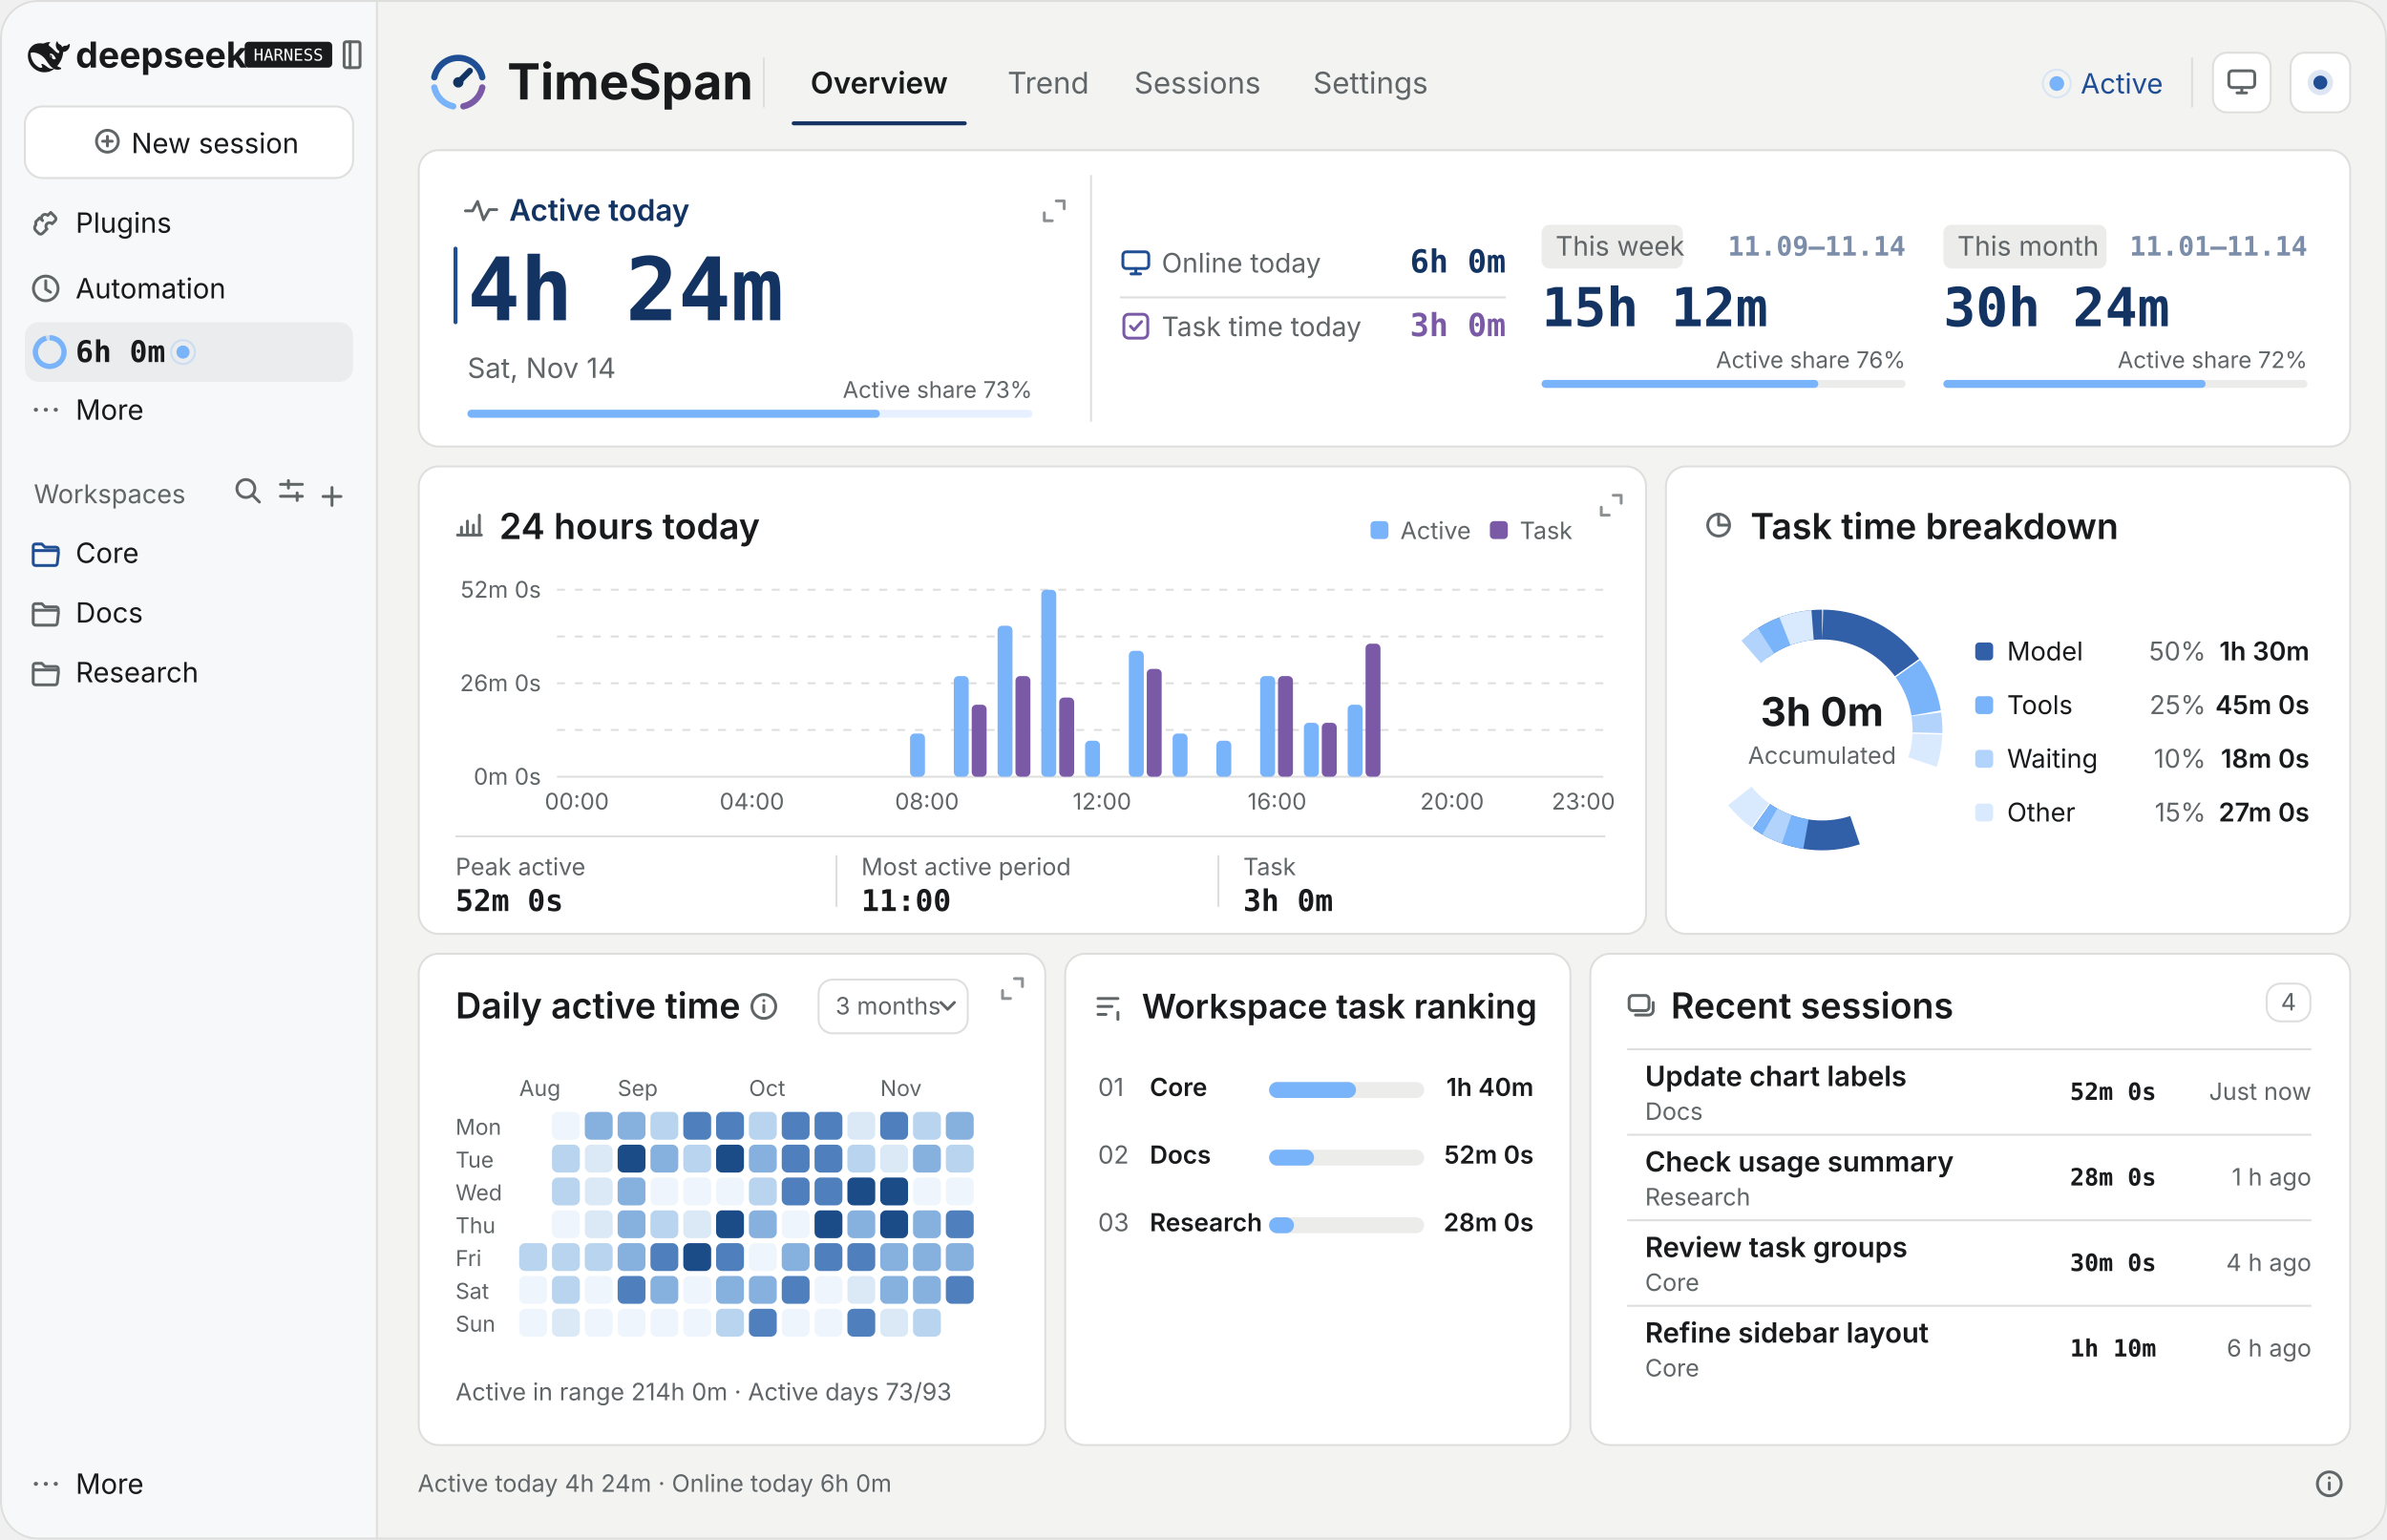
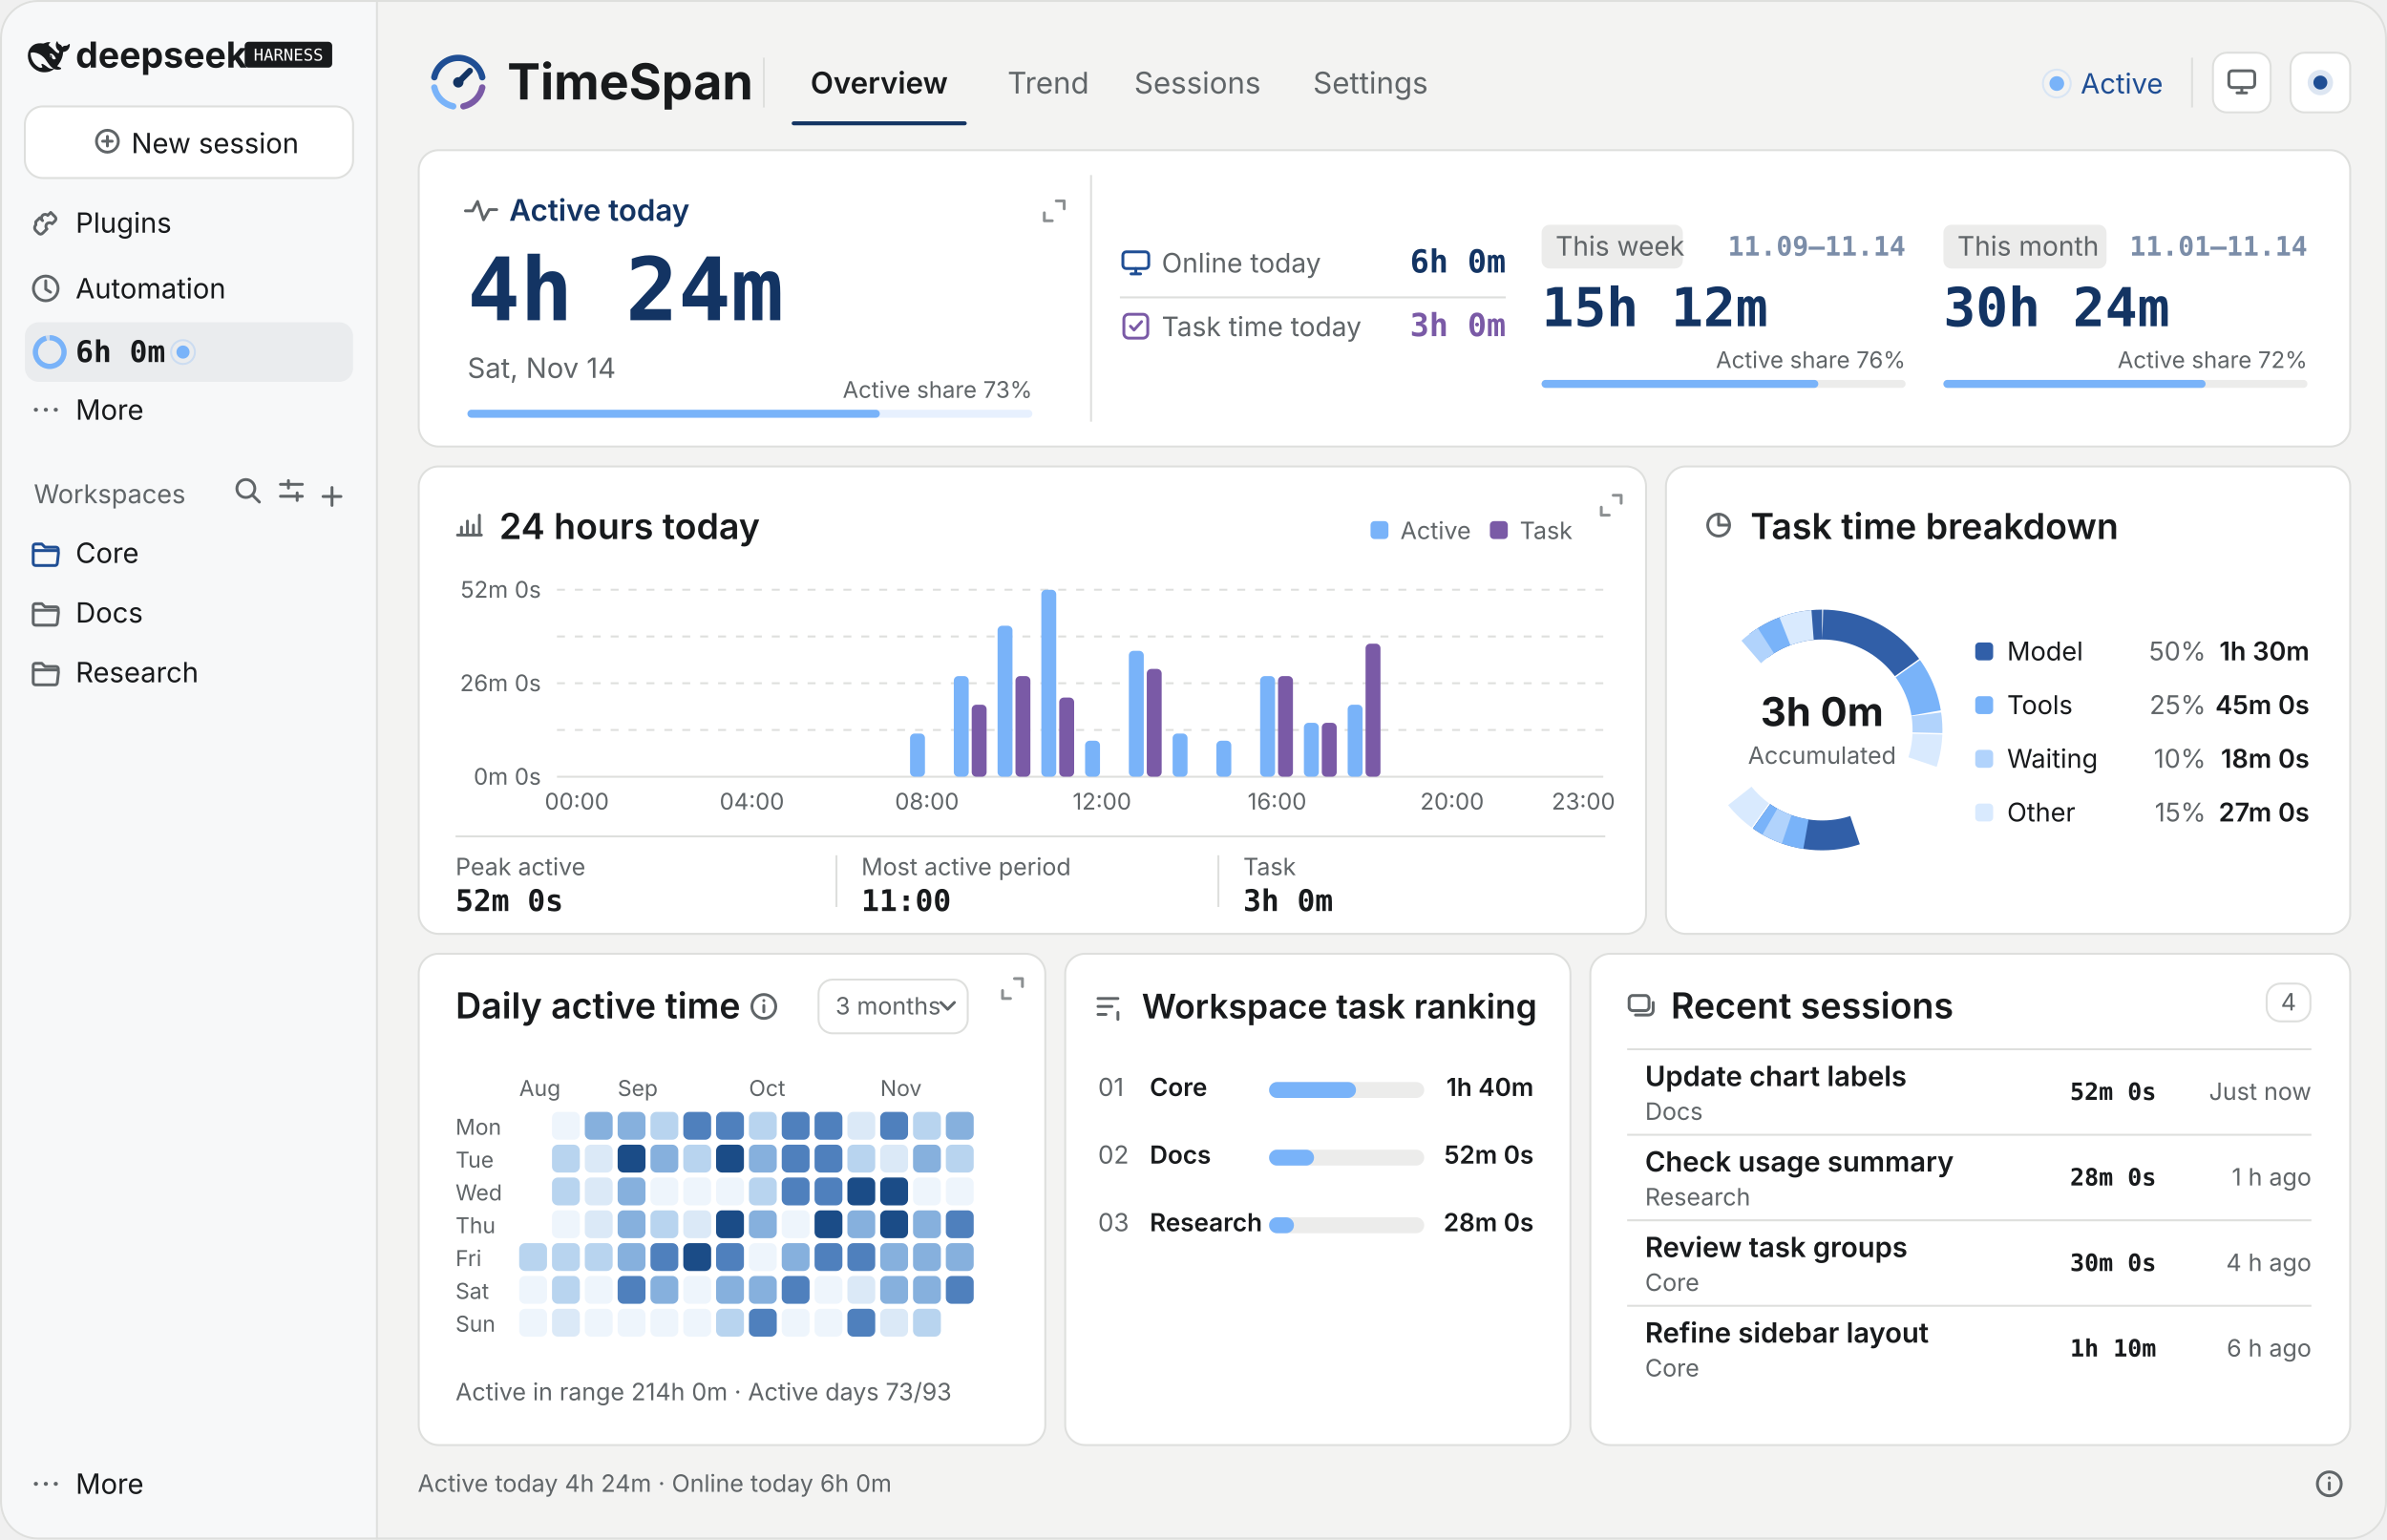
<svg xmlns="http://www.w3.org/2000/svg" xmlns:xlink="http://www.w3.org/1999/xlink" xml:lang="en" width="1200" height="774" viewBox="0 0 1200 774" role="img" aria-labelledby="dash-title dash-desc">
  <defs>
    <style>
      text { font-family: -apple-system, BlinkMacSystemFont, 'Segoe UI', 'PingFang SC', 'Microsoft YaHei', sans-serif; fill: #181a1c; }
      .mono { font-family: ui-monospace, 'Cascadia Mono', Consolas, 'SFMono-Regular', Menlo, monospace; }
      .heading { font-size: 18px; font-weight: 600; }
      .muted { fill: #606568; }
      .signal { fill: #1f4e94; }
      .signal-deep { fill: #133463; }
      .task { fill: #7a5aa6; }
      .card { fill: #fff; stroke: #dedfdd; }
      .rule { fill: none; stroke: #dedfdd; }
      .glyph { fill: none; stroke: #606568; stroke-width: 1.45; stroke-linecap: round; stroke-linejoin: round; }
    </style>
    <g id="timespan-rings" fill="none" stroke-width="2.2" stroke-linecap="round">
      <path d="M3.69 10.23A8.5 8.5 0 0 1 20.31 10.23" stroke="#1f4e94" />
      <path d="M20.31 13.77A8.5 8.5 0 0 1 13.77 20.31" stroke="#7a5aa6" />
      <path d="M10.23 20.31A8.5 8.5 0 0 1 3.69 13.77" stroke="#79b3f9" />
    </g>
    <g id="monitor" stroke-linejoin="round" stroke-linecap="round">
      <rect x="1.5" y="2.6" width="13" height="8.4" rx="1.7" />
      <path d="M8 11v2.7m-2.4 0h4.8" />
    </g>
    <path id="compare-detail" d="M3 9v4h4m2-10h4v4" />
    <g id="info">
      <circle cx="8" cy="8" r="6" />
      <path d="M8 7.5v3.2M8 5v.1" />
    </g>
    <g id="folder">
      <path d="M1.7 5V3.6c0-.6.5-1.1 1.1-1.1H6l1.6 1.6h5.6c.6 0 1.1.5 1.1 1.1v1.2M1.7 5.8h11.7c.6 0 1.1.5 1 1.1l-.6 5.4c-.1.6-.5 1-1.1 1H2.9c-.7 0-1.2-.5-1.2-1.2V5.8Z" />
    </g>
    <clipPath id="window-outline">
      <rect width="1200" height="774" rx="19" />
    </clipPath>
  </defs>
  <g clip-path="url(#window-outline)">
    <rect width="1200" height="774" fill="#f3f3f2" />
    <g id="host-sidebar">
      <rect width="190" height="774" fill="#f7f8f9" />
      <path d="M189.5 0v774" class="rule" />
      <g transform="translate(14 18) scale(.88)">
        <path d="M23.748 4.651c-.254-.124-.364.113-.512.233-.051.04-.094.09-.137.137-.372.397-.806.657-1.373.626-.829-.046-1.537.214-2.163.848-.133-.782-.575-1.248-1.247-1.548-.352-.155-.708-.311-.955-.65-.172-.24-.219-.509-.305-.774-.055-.16-.11-.323-.293-.35-.2-.031-.278.136-.356.276-.313.572-.434 1.202-.422 1.84.027 1.436.633 2.58 1.838 3.393.137.094.172.187.129.323-.082.28-.18.553-.266.833-.055.179-.137.218-.328.14a5.5 5.5 0 0 1-1.737-1.179c-.857-.828-1.631-1.743-2.597-2.46a12 12 0 0 0-.689-.47c-.985-.957.13-1.743.387-1.836.27-.098.094-.433-.778-.428-.872.003-1.67.295-2.687.685a3 3 0 0 1-.465.136 9.6 9.6 0 0 0-2.883-.101c-1.885.21-3.39 1.1-4.497 2.622C.082 8.776-.231 10.854.152 13.02c.403 2.284 1.568 4.175 3.36 5.653 1.857 1.533 3.997 2.284 6.438 2.14 1.482-.085 3.132-.284 4.994-1.86.47.234.962.328 1.78.398.629.058 1.235-.031 1.705-.129.735-.155.684-.836.418-.961-2.155-1.004-1.682-.595-2.112-.926 1.095-1.295 2.768-3.598 3.284-6.733.05-.346.115-.834.108-1.114-.004-.171.035-.238.23-.257a4.2 4.2 0 0 0 1.545-.475c1.397-.763 1.96-2.016 2.093-3.517.02-.23-.004-.467-.247-.588M11.58 18.168c-2.088-1.642-3.101-2.183-3.52-2.16-.39.024-.32.472-.234.763.09.288.207.487.371.74.114.167.192.416-.113.603-.673.416-1.842-.14-1.897-.168-1.361-.801-2.5-1.86-3.301-3.306-.775-1.393-1.225-2.888-1.299-4.482-.02-.385.094-.522.477-.592a4.7 4.7 0 0 1 1.53-.038c2.131.311 3.946 1.264 5.467 2.774.868.86 1.525 1.887 2.202 2.89.72 1.066 1.494 2.082 2.48 2.915.348.291.626.513.892.677-.802.09-2.14.109-3.055-.615zm1.001-6.44a.306.306 0 0 1 .415-.287.3.3 0 0 1 .113.074.3.3 0 0 1 .086.214c0 .17-.136.307-.308.307a.303.303 0 0 1-.306-.307m3.11 1.596c-.2.081-.4.151-.591.16a1.25 1.25 0 0 1-.798-.254c-.274-.23-.47-.358-.551-.758a1.7 1.7 0 0 1 .015-.588c.07-.327-.007-.537-.238-.727-.188-.156-.426-.199-.689-.199a.6.6 0 0 1-.254-.078.253.253 0 0 1-.114-.358 1 1 0 0 1 .192-.21c.356-.202.767-.136 1.146.016.352.144.618.408 1.001.782.392.451.462.576.685.915.176.264.336.536.446.848.066.194-.02.353-.25.45" fill="#181a1c" />
      </g>
      <text x="38" y="34" font-size="18" font-weight="650">deepseek</text>
      <rect x="123" y="21" width="44" height="13" rx="2" fill="#181a1c" />
      <text x="145" y="30.5" text-anchor="middle" class="mono" font-size="8.3" style="fill:#fff">HARNESS</text>
-       <g class="glyph" transform="translate(173 21)">
-         <rect x="0" y="0" width="8" height="13" rx="1" />
-         <path d="M3 0v13" />
-       </g>
      <rect x="12.5" y="53.5" width="165" height="36" rx="9" class="card" />
      <g class="glyph" transform="translate(46 63)">
        <circle cx="8" cy="8" r="5.5" />
        <path d="M5.6 8h4.8M8 5.6v4.8" />
      </g>
      <text x="66" y="77" font-size="14">New session</text>
      <g class="glyph">
        <path d="M18 111.5l2-2 1.4 1.4a1.8 1.8 0 1 1 2.6-2.6l1.5-1.5 2.1 2.1c.7.7.7 1.5 0 2.2l-1.4 1.4a1.8 1.8 0 1 0-2.6 2.6l-2.1 2.1c-.7.7-1.5.7-2.2 0l-1.3-1.3a2 2 0 0 1 0-2.8Z" />
        <circle cx="23" cy="145" r="6.2" />
        <path d="M23 141.2v4.2l2.4 1.5" />
      </g>
      <text x="38" y="117" font-size="14">Plugins</text>
      <text x="38" y="150" font-size="14">Automation</text>
      <rect x="12.5" y="162" width="165" height="30" rx="7" fill="#eaecee" />
      <g transform="rotate(-90 25 177)" fill="none" stroke-width="2.6">
        <circle cx="25" cy="177" r="7.2" stroke="#ccdaec" />
        <circle cx="25" cy="177" r="7.2" pathLength="100" stroke="#79b3f9" stroke-dasharray="43.38 56.62" />
        <circle cx="25" cy="177" r="7.2" pathLength="100" stroke="#1f4e94" stroke-dasharray="31.44 68.56" stroke-dashoffset="-45.48" />
        <circle cx="25" cy="177" r="7.2" pathLength="100" stroke="#7a5aa6" stroke-dasharray="20.99 79.01" stroke-dashoffset="-78.31" />
      </g>
      <text x="38" y="182" class="mono" font-size="15" font-weight="700">6h 0m</text>
      <circle cx="92" cy="177" r="6" fill="none" stroke="#79b3f9" opacity=".27" />
      <circle cx="92" cy="177" r="3.3" fill="#79b3f9" />
      <path d="M18 206h.1m4.9 0h.1m4.9 0h.1" class="glyph" style="stroke-width:2" />
      <text x="38" y="211" font-size="14">More</text>
      <text x="17" y="253" font-size="13" class="muted">Workspaces</text>
      <g class="glyph" transform="translate(118 240)">
        <circle cx="5.6" cy="5.6" r="4.5" />
        <path d="M8.9 8.9l3.5 3.5M23 3.5h11m-11 6h11m-7-7.9v3.8m4.4 2.4v3.8m13-2h9m-4.5-4.5v9" />
      </g>
      <use xlink:href="#folder" x="15" y="271" class="glyph" style="stroke:#1f4e94" />
      <use xlink:href="#folder" x="15" y="301" class="glyph" />
      <use xlink:href="#folder" x="15" y="331" class="glyph" />
      <g font-size="14">
        <text x="38" y="283">Core</text>
        <text x="38" y="313">Docs</text>
        <text x="38" y="343">Research</text>
      </g>
      <path d="M18 746h.1m4.9 0h.1m4.9 0h.1" class="glyph" style="stroke-width:2" />
      <text x="38" y="751" font-size="14">More</text>
    </g>
    <g id="page-header">
      <g transform="translate(213 24) scale(1.45)">
        <use xlink:href="#timespan-rings" />
        <path d="M12 12l4-4" fill="none" stroke="#133463" stroke-width="2.1" stroke-linecap="round" />
        <circle cx="12" cy="12" r="1.8" fill="#133463" />
      </g>
      <text x="255" y="50" font-size="25" font-weight="700">TimeSpan</text>
      <path d="M384 29v25m718-25v25" class="rule" />
      <g font-size="15" text-anchor="middle">
        <text x="442" y="47" font-weight="600">Overview</text>
        <text x="527" y="47" class="muted">Trend</text>
        <text x="602" y="47" class="muted">Sessions</text>
        <text x="689" y="47" class="muted">Settings</text>
      </g>
      <rect x="398" y="61" width="88" height="2" rx="1" fill="#133463" />
      <circle cx="1034" cy="42" r="7" fill="none" stroke="#79b3f9" opacity=".22" />
      <circle cx="1034" cy="42" r="3.7" fill="#79b3f9" />
      <text x="1046" y="47" font-size="14" class="signal">Active</text>
      <rect x="1112.5" y="26.5" width="29" height="30" rx="7" class="card" />
      <use xlink:href="#monitor" x="1119" y="33" class="glyph" />
      <rect x="1151.5" y="26.5" width="30" height="30" rx="7" class="card" />
      <circle cx="1166.5" cy="41.5" r="6.4" fill="#dde6f2" />
      <circle cx="1166.5" cy="41.5" r="3.5" fill="#1f4e94" />
    </g>
    <g id="overview-metrics">
      <rect x="210.5" y="75.5" width="971" height="149" rx="10" class="card" />
      <path d="M548.5 88v124M563 149.5h194" class="rule" />
      <path d="M234 106h3.6l2.5-4.7 3 9.2 2.8-5.1h3.8" class="glyph" />
      <text x="256" y="111" font-size="15" font-weight="600" class="signal-deep">Active today</text>
      <use xlink:href="#compare-detail" x="522" y="98" class="glyph" opacity=".72" />
-       <rect x="228" y="124" width="2" height="39" rx="1" fill="#1f4e94" />
      <text x="235" y="161" class="mono signal-deep" font-size="44" font-weight="700">4h 24m</text>
      <text x="235" y="190" font-size="14" class="muted">Sat, Nov 14</text>
      <text x="519" y="200" font-size="11.5" text-anchor="end" class="muted">Active share 73%</text>
      <rect x="235" y="206" width="284" height="4" rx="2" fill="#e7f0fe" />
      <rect x="235" y="206" width="207.3" height="4" rx="2" fill="#79b3f9" />
      <use xlink:href="#monitor" x="563" y="124" class="glyph" style="stroke:#1f4e94" />
      <text x="584" y="137" font-size="13.5" class="muted">Online today</text>
      <text x="757" y="137" font-size="16" font-weight="700" text-anchor="end" class="mono signal-deep">6h 0m</text>
      <g transform="translate(563 156)" class="glyph" style="stroke:#7a5aa6">
        <rect x="2" y="2" width="12" height="12" rx="2.4" />
        <path d="m5.3 8 1.8 1.9 3.8-4.2" />
      </g>
      <text x="584" y="169" font-size="13.5" class="muted">Task time today</text>
      <text x="757" y="169" font-size="16" font-weight="700" text-anchor="end" class="mono task">3h 0m</text>
      <g font-size="13.5">
        <rect x="775" y="113" width="71" height="22" rx="4" fill="#ececeb" />
        <text x="782" y="128.5" class="muted">This week</text>
        <text x="958" y="128.5" font-weight="700" text-anchor="end" class="mono" style="fill:#7b8da8">11.09–11.14</text>
        <text x="775" y="164" font-size="27" font-weight="700" class="mono signal-deep">15h 12m</text>
        <text x="958" y="185" font-size="11.5" text-anchor="end" class="muted">Active share 76%</text>
        <rect x="775" y="191" width="183" height="4" rx="2" fill="#ececeb" />
        <rect x="775" y="191" width="139.1" height="4" rx="2" fill="#79b3f9" />
        <rect x="977" y="113" width="82" height="22" rx="4" fill="#ececeb" />
        <text x="984" y="128.5" class="muted">This month</text>
        <text x="1160" y="128.5" font-weight="700" text-anchor="end" class="mono" style="fill:#7b8da8">11.01–11.14</text>
        <text x="977" y="164" font-size="27" font-weight="700" class="mono signal-deep">30h 24m</text>
        <text x="1160" y="185" font-size="11.5" text-anchor="end" class="muted">Active share 72%</text>
        <rect x="977" y="191" width="183" height="4" rx="2" fill="#ececeb" />
        <rect x="977" y="191" width="131.8" height="4" rx="2" fill="#79b3f9" />
      </g>
    </g>
    <g id="daily-trend-card">
      <rect x="210.5" y="234.5" width="617" height="235" rx="10" class="card" />
      <path d="M230 269h12M232 269v-4m3 4v-7m3 7v-5m3 5v-10" class="glyph" />
      <text x="251" y="271" class="heading">24 hours today</text>
      <rect x="689" y="262" width="9" height="9" rx="2" fill="#79b3f9" />
      <text x="704" y="271" font-size="12" class="muted">Active</text>
      <rect x="749" y="262" width="9" height="9" rx="2" fill="#7a5aa6" />
      <text x="764" y="271" font-size="12" class="muted">Task</text>
      <use xlink:href="#compare-detail" x="802" y="246" class="glyph" opacity=".72" />
      <path d="M280 296.5h526M280 320h526M280 343.5h526M280 367h526" class="rule" stroke-dasharray="4 5" />
      <path d="M280 390.5h526M229 420.5h578M420.5 430v26M612.5 430v26" class="rule" />
      <g font-size="11.5" text-anchor="end">
        <text x="272" y="300.5" class="muted">52m 0s</text>
        <text x="272" y="347.5" class="muted">26m 0s</text>
        <text x="272" y="394.5" class="muted">0m 0s</text>
      </g>
      <g fill="#79b3f9">
        <rect x="457.5" y="368.8" width="7.5" height="21.7" rx="2.3" />
        <rect x="479.5" y="339.9" width="7.5" height="50.6" rx="2.3" />
        <rect x="501.5" y="314.6" width="7.5" height="75.9" rx="2.3" />
        <rect x="523.5" y="296.5" width="7.5" height="94.0" rx="2.3" />
        <rect x="545.5" y="372.4" width="7.5" height="18.1" rx="2.3" />
        <rect x="567.5" y="327.2" width="7.5" height="63.3" rx="2.3" />
        <rect x="589.5" y="368.8" width="7.5" height="21.7" rx="2.3" />
        <rect x="611.5" y="372.4" width="7.5" height="18.1" rx="2.3" />
        <rect x="633.5" y="339.9" width="7.5" height="50.6" rx="2.3" />
        <rect x="655.5" y="363.4" width="7.5" height="27.1" rx="2.3" />
        <rect x="677.5" y="354.3" width="7.5" height="36.2" rx="2.3" />
      </g>
      <g fill="#7a5aa6">
        <rect x="488.5" y="354.3" width="7.5" height="36.2" rx="2.3" />
        <rect x="510.5" y="339.9" width="7.5" height="50.6" rx="2.3" />
        <rect x="532.5" y="350.7" width="7.5" height="39.8" rx="2.3" />
        <rect x="576.5" y="336.3" width="7.5" height="54.2" rx="2.3" />
        <rect x="642.5" y="339.9" width="7.5" height="50.6" rx="2.3" />
        <rect x="664.5" y="363.4" width="7.5" height="27.1" rx="2.3" />
        <rect x="686.5" y="323.6" width="7.5" height="66.9" rx="2.3" />
      </g>
      <g font-size="11.5" text-anchor="middle">
        <text x="290" y="407" class="muted">00:00</text>
        <text x="378" y="407" class="muted">04:00</text>
        <text x="466" y="407" class="muted">08:00</text>
        <text x="554" y="407" class="muted">12:00</text>
        <text x="642" y="407" class="muted">16:00</text>
        <text x="730" y="407" class="muted">20:00</text>
        <text x="796" y="407" class="muted">23:00</text>
      </g>
      <g font-size="12">
        <text x="229" y="440" class="muted">Peak active</text>
        <text x="433" y="440" class="muted">Most active period</text>
        <text x="625" y="440" class="muted">Task</text>
      </g>
      <g font-size="15" font-weight="600">
        <text x="229" y="458" class="mono">52m 0s</text>
        <text x="433" y="458" class="mono">11:00</text>
        <text x="625" y="458" class="mono">3h 0m</text>
      </g>
    </g>
    <g id="composition-card">
      <rect x="837.5" y="234.5" width="344" height="235" rx="10" class="card" />
      <g class="glyph" transform="translate(857 257)">
        <circle cx="7" cy="7" r="5.5" />
        <path d="M7 2v5h5" />
      </g>
      <text x="880" y="271" class="heading">Task time breakdown</text>
      <g transform="rotate(-90 916 367)" fill="none" stroke-width="15">
        <circle cx="916" cy="367" r="53" pathLength="100" stroke="#315fa8" stroke-dasharray="49.3 100" stroke-dashoffset="-.35" />
        <circle cx="916" cy="367" r="53" pathLength="100" stroke="#79b3f9" stroke-dasharray="24.3 100" stroke-dashoffset="-50.35" />
        <circle cx="916" cy="367" r="53" pathLength="100" stroke="#b1d3fc" stroke-dasharray="9.3 100" stroke-dashoffset="-75.35" />
        <circle cx="916" cy="367" r="53" pathLength="100" stroke="#d9eafe" stroke-dasharray="14.3 100" stroke-dashoffset="-85.35" />
      </g>
      <text x="916" y="365" font-size="20" font-weight="700" text-anchor="middle">3h 0m</text>
      <text x="916" y="384" font-size="12" text-anchor="middle" class="muted">Accumulated</text>
      <g font-size="13">
        <rect x="993" y="323" width="9" height="9" rx="2" fill="#315fa8" />
        <text x="1009" y="332">Model</text>
        <rect x="993" y="350" width="9" height="9" rx="2" fill="#79b3f9" />
        <text x="1009" y="359">Tools</text>
        <rect x="993" y="377" width="9" height="9" rx="2" fill="#b1d3fc" />
        <text x="1009" y="386">Waiting</text>
        <rect x="993" y="404" width="9" height="9" rx="2" fill="#d9eafe" />
        <text x="1009" y="413">Other</text>
        <g text-anchor="end">
          <text x="1109" y="332" class="muted">50%</text>
          <text x="1109" y="359" class="muted">25%</text>
          <text x="1109" y="386" class="muted">10%</text>
          <text x="1109" y="413" class="muted">15%</text>
          <text x="1161" y="332" font-weight="600">1h 30m</text>
          <text x="1161" y="359" font-weight="600">45m 0s</text>
          <text x="1161" y="386" font-weight="600">18m 0s</text>
          <text x="1161" y="413" font-weight="600">27m 0s</text>
        </g>
      </g>
    </g>
    <g id="heatmap-card">
      <rect x="210.5" y="479.5" width="315" height="247" rx="10" class="card" />
      <text x="229" y="512" class="heading">Daily active time</text>
      <use xlink:href="#info" x="376" y="498" class="glyph" />
      <rect x="411.5" y="492.5" width="75" height="27" rx="7" class="card" />
      <text x="420" y="510" font-size="12" class="muted">3 months</text>
      <path d="m473 504 3.4 3.4 3.4-3.4" class="glyph" />
      <use xlink:href="#compare-detail" x="501" y="489" class="glyph" opacity=".72" />
      <g font-size="11" text-anchor="start">
        <text x="261" y="551" class="muted">Aug</text>
        <text x="310.5" y="551" class="muted">Sep</text>
        <text x="376.5" y="551" class="muted">Oct</text>
        <text x="442.5" y="551" class="muted">Nov</text>
        <text x="229" y="570.5" class="muted">Mon</text>
        <text x="229" y="587" class="muted">Tue</text>
        <text x="229" y="603.5" class="muted">Wed</text>
        <text x="229" y="620" class="muted">Thu</text>
        <text x="229" y="636.5" class="muted">Fri</text>
        <text x="229" y="653" class="muted">Sat</text>
        <text x="229" y="669.5" class="muted">Sun</text>
      </g>
      <g transform="translate(261 559)">
        <rect x="16.5" width="14" height="14" rx="3" fill="#eef5fc" />
        <rect x="33" width="14" height="14" rx="3" fill="#86b0dd" />
        <rect x="49.5" width="14" height="14" rx="3" fill="#86b0dd" />
        <rect x="66" width="14" height="14" rx="3" fill="#b8d4ef" />
        <rect x="82.5" width="14" height="14" rx="3" fill="#4f80bd" />
        <rect x="99" width="14" height="14" rx="3" fill="#4f80bd" />
        <rect x="115.5" width="14" height="14" rx="3" fill="#b8d4ef" />
        <rect x="132" width="14" height="14" rx="3" fill="#4f80bd" />
        <rect x="148.5" width="14" height="14" rx="3" fill="#4f80bd" />
        <rect x="165" width="14" height="14" rx="3" fill="#dbe9f7" />
        <rect x="181.5" width="14" height="14" rx="3" fill="#4f80bd" />
        <rect x="198" width="14" height="14" rx="3" fill="#b8d4ef" />
        <rect x="214.5" width="14" height="14" rx="3" fill="#86b0dd" />
      </g>
      <g transform="translate(261 575.5)">
        <rect x="16.5" width="14" height="14" rx="3" fill="#b8d4ef" />
        <rect x="33" width="14" height="14" rx="3" fill="#dbe9f7" />
        <rect x="49.5" width="14" height="14" rx="3" fill="#1b4c87" />
        <rect x="66" width="14" height="14" rx="3" fill="#86b0dd" />
        <rect x="82.5" width="14" height="14" rx="3" fill="#b8d4ef" />
        <rect x="99" width="14" height="14" rx="3" fill="#1b4c87" />
        <rect x="115.5" width="14" height="14" rx="3" fill="#86b0dd" />
        <rect x="132" width="14" height="14" rx="3" fill="#4f80bd" />
        <rect x="148.5" width="14" height="14" rx="3" fill="#4f80bd" />
        <rect x="165" width="14" height="14" rx="3" fill="#b8d4ef" />
        <rect x="181.5" width="14" height="14" rx="3" fill="#dbe9f7" />
        <rect x="198" width="14" height="14" rx="3" fill="#86b0dd" />
        <rect x="214.5" width="14" height="14" rx="3" fill="#b8d4ef" />
      </g>
      <g transform="translate(261 592)">
        <rect x="16.5" width="14" height="14" rx="3" fill="#b8d4ef" />
        <rect x="33" width="14" height="14" rx="3" fill="#dbe9f7" />
        <rect x="49.5" width="14" height="14" rx="3" fill="#86b0dd" />
        <rect x="66" width="14" height="14" rx="3" fill="#eef5fc" />
        <rect x="82.5" width="14" height="14" rx="3" fill="#eef5fc" />
        <rect x="99" width="14" height="14" rx="3" fill="#eef5fc" />
        <rect x="115.5" width="14" height="14" rx="3" fill="#b8d4ef" />
        <rect x="132" width="14" height="14" rx="3" fill="#4f80bd" />
        <rect x="148.5" width="14" height="14" rx="3" fill="#4f80bd" />
        <rect x="165" width="14" height="14" rx="3" fill="#1b4c87" />
        <rect x="181.5" width="14" height="14" rx="3" fill="#1b4c87" />
        <rect x="198" width="14" height="14" rx="3" fill="#eef5fc" />
        <rect x="214.5" width="14" height="14" rx="3" fill="#eef5fc" />
      </g>
      <g transform="translate(261 608.5)">
        <rect x="16.5" width="14" height="14" rx="3" fill="#eef5fc" />
        <rect x="33" width="14" height="14" rx="3" fill="#dbe9f7" />
        <rect x="49.5" width="14" height="14" rx="3" fill="#86b0dd" />
        <rect x="66" width="14" height="14" rx="3" fill="#b8d4ef" />
        <rect x="82.5" width="14" height="14" rx="3" fill="#dbe9f7" />
        <rect x="99" width="14" height="14" rx="3" fill="#1b4c87" />
        <rect x="115.5" width="14" height="14" rx="3" fill="#86b0dd" />
        <rect x="132" width="14" height="14" rx="3" fill="#eef5fc" />
        <rect x="148.5" width="14" height="14" rx="3" fill="#1b4c87" />
        <rect x="165" width="14" height="14" rx="3" fill="#86b0dd" />
        <rect x="181.5" width="14" height="14" rx="3" fill="#1b4c87" />
        <rect x="198" width="14" height="14" rx="3" fill="#86b0dd" />
        <rect x="214.5" width="14" height="14" rx="3" fill="#4f80bd" />
      </g>
      <g transform="translate(261 625)">
        <rect x="0" width="14" height="14" rx="3" fill="#b8d4ef" />
        <rect x="16.5" width="14" height="14" rx="3" fill="#b8d4ef" />
        <rect x="33" width="14" height="14" rx="3" fill="#b8d4ef" />
        <rect x="49.5" width="14" height="14" rx="3" fill="#86b0dd" />
        <rect x="66" width="14" height="14" rx="3" fill="#4f80bd" />
        <rect x="82.5" width="14" height="14" rx="3" fill="#1b4c87" />
        <rect x="99" width="14" height="14" rx="3" fill="#4f80bd" />
        <rect x="115.5" width="14" height="14" rx="3" fill="#eef5fc" />
        <rect x="132" width="14" height="14" rx="3" fill="#86b0dd" />
        <rect x="148.5" width="14" height="14" rx="3" fill="#4f80bd" />
        <rect x="165" width="14" height="14" rx="3" fill="#4f80bd" />
        <rect x="181.5" width="14" height="14" rx="3" fill="#86b0dd" />
        <rect x="198" width="14" height="14" rx="3" fill="#86b0dd" />
        <rect x="214.5" width="14" height="14" rx="3" fill="#86b0dd" />
      </g>
      <g transform="translate(261 641.5)">
        <rect x="0" width="14" height="14" rx="3" fill="#eef5fc" />
        <rect x="16.5" width="14" height="14" rx="3" fill="#b8d4ef" />
        <rect x="33" width="14" height="14" rx="3" fill="#eef5fc" />
        <rect x="49.5" width="14" height="14" rx="3" fill="#4f80bd" />
        <rect x="66" width="14" height="14" rx="3" fill="#86b0dd" />
        <rect x="82.5" width="14" height="14" rx="3" fill="#eef5fc" />
        <rect x="99" width="14" height="14" rx="3" fill="#86b0dd" />
        <rect x="115.5" width="14" height="14" rx="3" fill="#86b0dd" />
        <rect x="132" width="14" height="14" rx="3" fill="#4f80bd" />
        <rect x="148.5" width="14" height="14" rx="3" fill="#eef5fc" />
        <rect x="165" width="14" height="14" rx="3" fill="#dbe9f7" />
        <rect x="181.5" width="14" height="14" rx="3" fill="#86b0dd" />
        <rect x="198" width="14" height="14" rx="3" fill="#86b0dd" />
        <rect x="214.5" width="14" height="14" rx="3" fill="#4f80bd" />
      </g>
      <g transform="translate(261 658)">
        <rect x="0" width="14" height="14" rx="3" fill="#eef5fc" />
        <rect x="16.5" width="14" height="14" rx="3" fill="#dbe9f7" />
        <rect x="33" width="14" height="14" rx="3" fill="#eef5fc" />
        <rect x="49.5" width="14" height="14" rx="3" fill="#eef5fc" />
        <rect x="66" width="14" height="14" rx="3" fill="#eef5fc" />
        <rect x="82.5" width="14" height="14" rx="3" fill="#eef5fc" />
        <rect x="99" width="14" height="14" rx="3" fill="#b8d4ef" />
        <rect x="115.5" width="14" height="14" rx="3" fill="#4f80bd" />
        <rect x="132" width="14" height="14" rx="3" fill="#eef5fc" />
        <rect x="148.5" width="14" height="14" rx="3" fill="#eef5fc" />
        <rect x="165" width="14" height="14" rx="3" fill="#4f80bd" />
        <rect x="181.5" width="14" height="14" rx="3" fill="#dbe9f7" />
        <rect x="198" width="14" height="14" rx="3" fill="#b8d4ef" />
      </g>
      <text x="229" y="704" font-size="12" class="muted">Active in range 214h 0m · Active days 73/93</text>
    </g>
    <g id="workspace-rank-card">
      <rect x="535.5" y="479.5" width="254" height="247" rx="10" class="card" />
      <path d="M552 502h10m-10 4h7m-7 4h4m6-1v3.5" class="glyph" />
      <text x="574" y="512" class="heading" style="font-size:17px">Workspace task ranking</text>
      <g font-size="12.5">
        <text x="552" y="551" class="muted">01</text>
        <text x="578" y="551" font-weight="600">Core</text>
        <text x="771" y="551" font-weight="600" text-anchor="end">1h 40m</text>
        <rect x="638" y="544" width="78" height="8" rx="4" fill="#ececeb" />
        <rect x="638" y="544" width="43.7" height="8" rx="4" fill="#79b3f9" />
        <text x="552" y="585" class="muted">02</text>
        <text x="578" y="585" font-weight="600">Docs</text>
        <text x="771" y="585" font-weight="600" text-anchor="end">52m 0s</text>
        <rect x="638" y="578" width="78" height="8" rx="4" fill="#ececeb" />
        <rect x="638" y="578" width="22.6" height="8" rx="4" fill="#79b3f9" />
        <text x="552" y="619" class="muted">03</text>
        <text x="578" y="619" font-weight="600">Research</text>
        <text x="771" y="619" font-weight="600" text-anchor="end">28m 0s</text>
        <rect x="638" y="612" width="78" height="8" rx="4" fill="#ececeb" />
        <rect x="638" y="612" width="12.5" height="8" rx="4" fill="#79b3f9" />
      </g>
    </g>
    <g id="recent-sessions-card">
      <rect x="799.5" y="479.5" width="382" height="247" rx="10" class="card" />
      <g class="glyph" transform="translate(818 499)">
        <rect x="1" y="1.5" width="10" height="7.6" rx="1.8" />
        <path d="M4.2 11.3h6.4c1.5 0 2.5-1 2.5-2.4V5" />
      </g>
      <text x="840" y="512" class="heading">Recent sessions</text>
      <rect x="1139.5" y="494.5" width="22" height="19" rx="7" class="card" />
      <text x="1150.5" y="508" text-anchor="middle" class="muted" font-size="12">4</text>
      <path d="M818 527.5h344M818 570.5h344M818 613.5h344M818 656.5h344" class="rule" />
      <g font-size="14" font-weight="600">
        <text x="827" y="546">Update chart labels</text>
        <text x="827" y="589">Check usage summary</text>
        <text x="827" y="632">Review task groups</text>
        <text x="827" y="675">Refine sidebar layout</text>
      </g>
      <g font-size="12">
        <text x="827" y="563" class="muted">Docs</text>
        <text x="827" y="606" class="muted">Research</text>
        <text x="827" y="649" class="muted">Core</text>
        <text x="827" y="692" class="muted">Core</text>
      </g>
      <g font-size="12" text-anchor="end">
        <text x="1084" y="553" class="mono" font-weight="600">52m 0s</text>
        <text x="1084" y="596" class="mono" font-weight="600">28m 0s</text>
        <text x="1084" y="639" class="mono" font-weight="600">30m 0s</text>
        <text x="1084" y="682" class="mono" font-weight="600">1h 10m</text>
        <text x="1162" y="553" class="muted">Just now</text>
        <text x="1162" y="596" class="muted">1 h ago</text>
        <text x="1162" y="639" class="muted">4 h ago</text>
        <text x="1162" y="682" class="muted">6 h ago</text>
      </g>
    </g>
    <g id="page-footer">
      <text x="210" y="750" class="muted" font-size="12">Active today 4h 24m · Online today 6h 0m</text>
      <use xlink:href="#info" x="1163" y="738" class="glyph" />
    </g>
  </g>
  <rect x=".5" y=".5" width="1199" height="773" rx="18.5" fill="none" stroke="#dedfdd" />
</svg>
